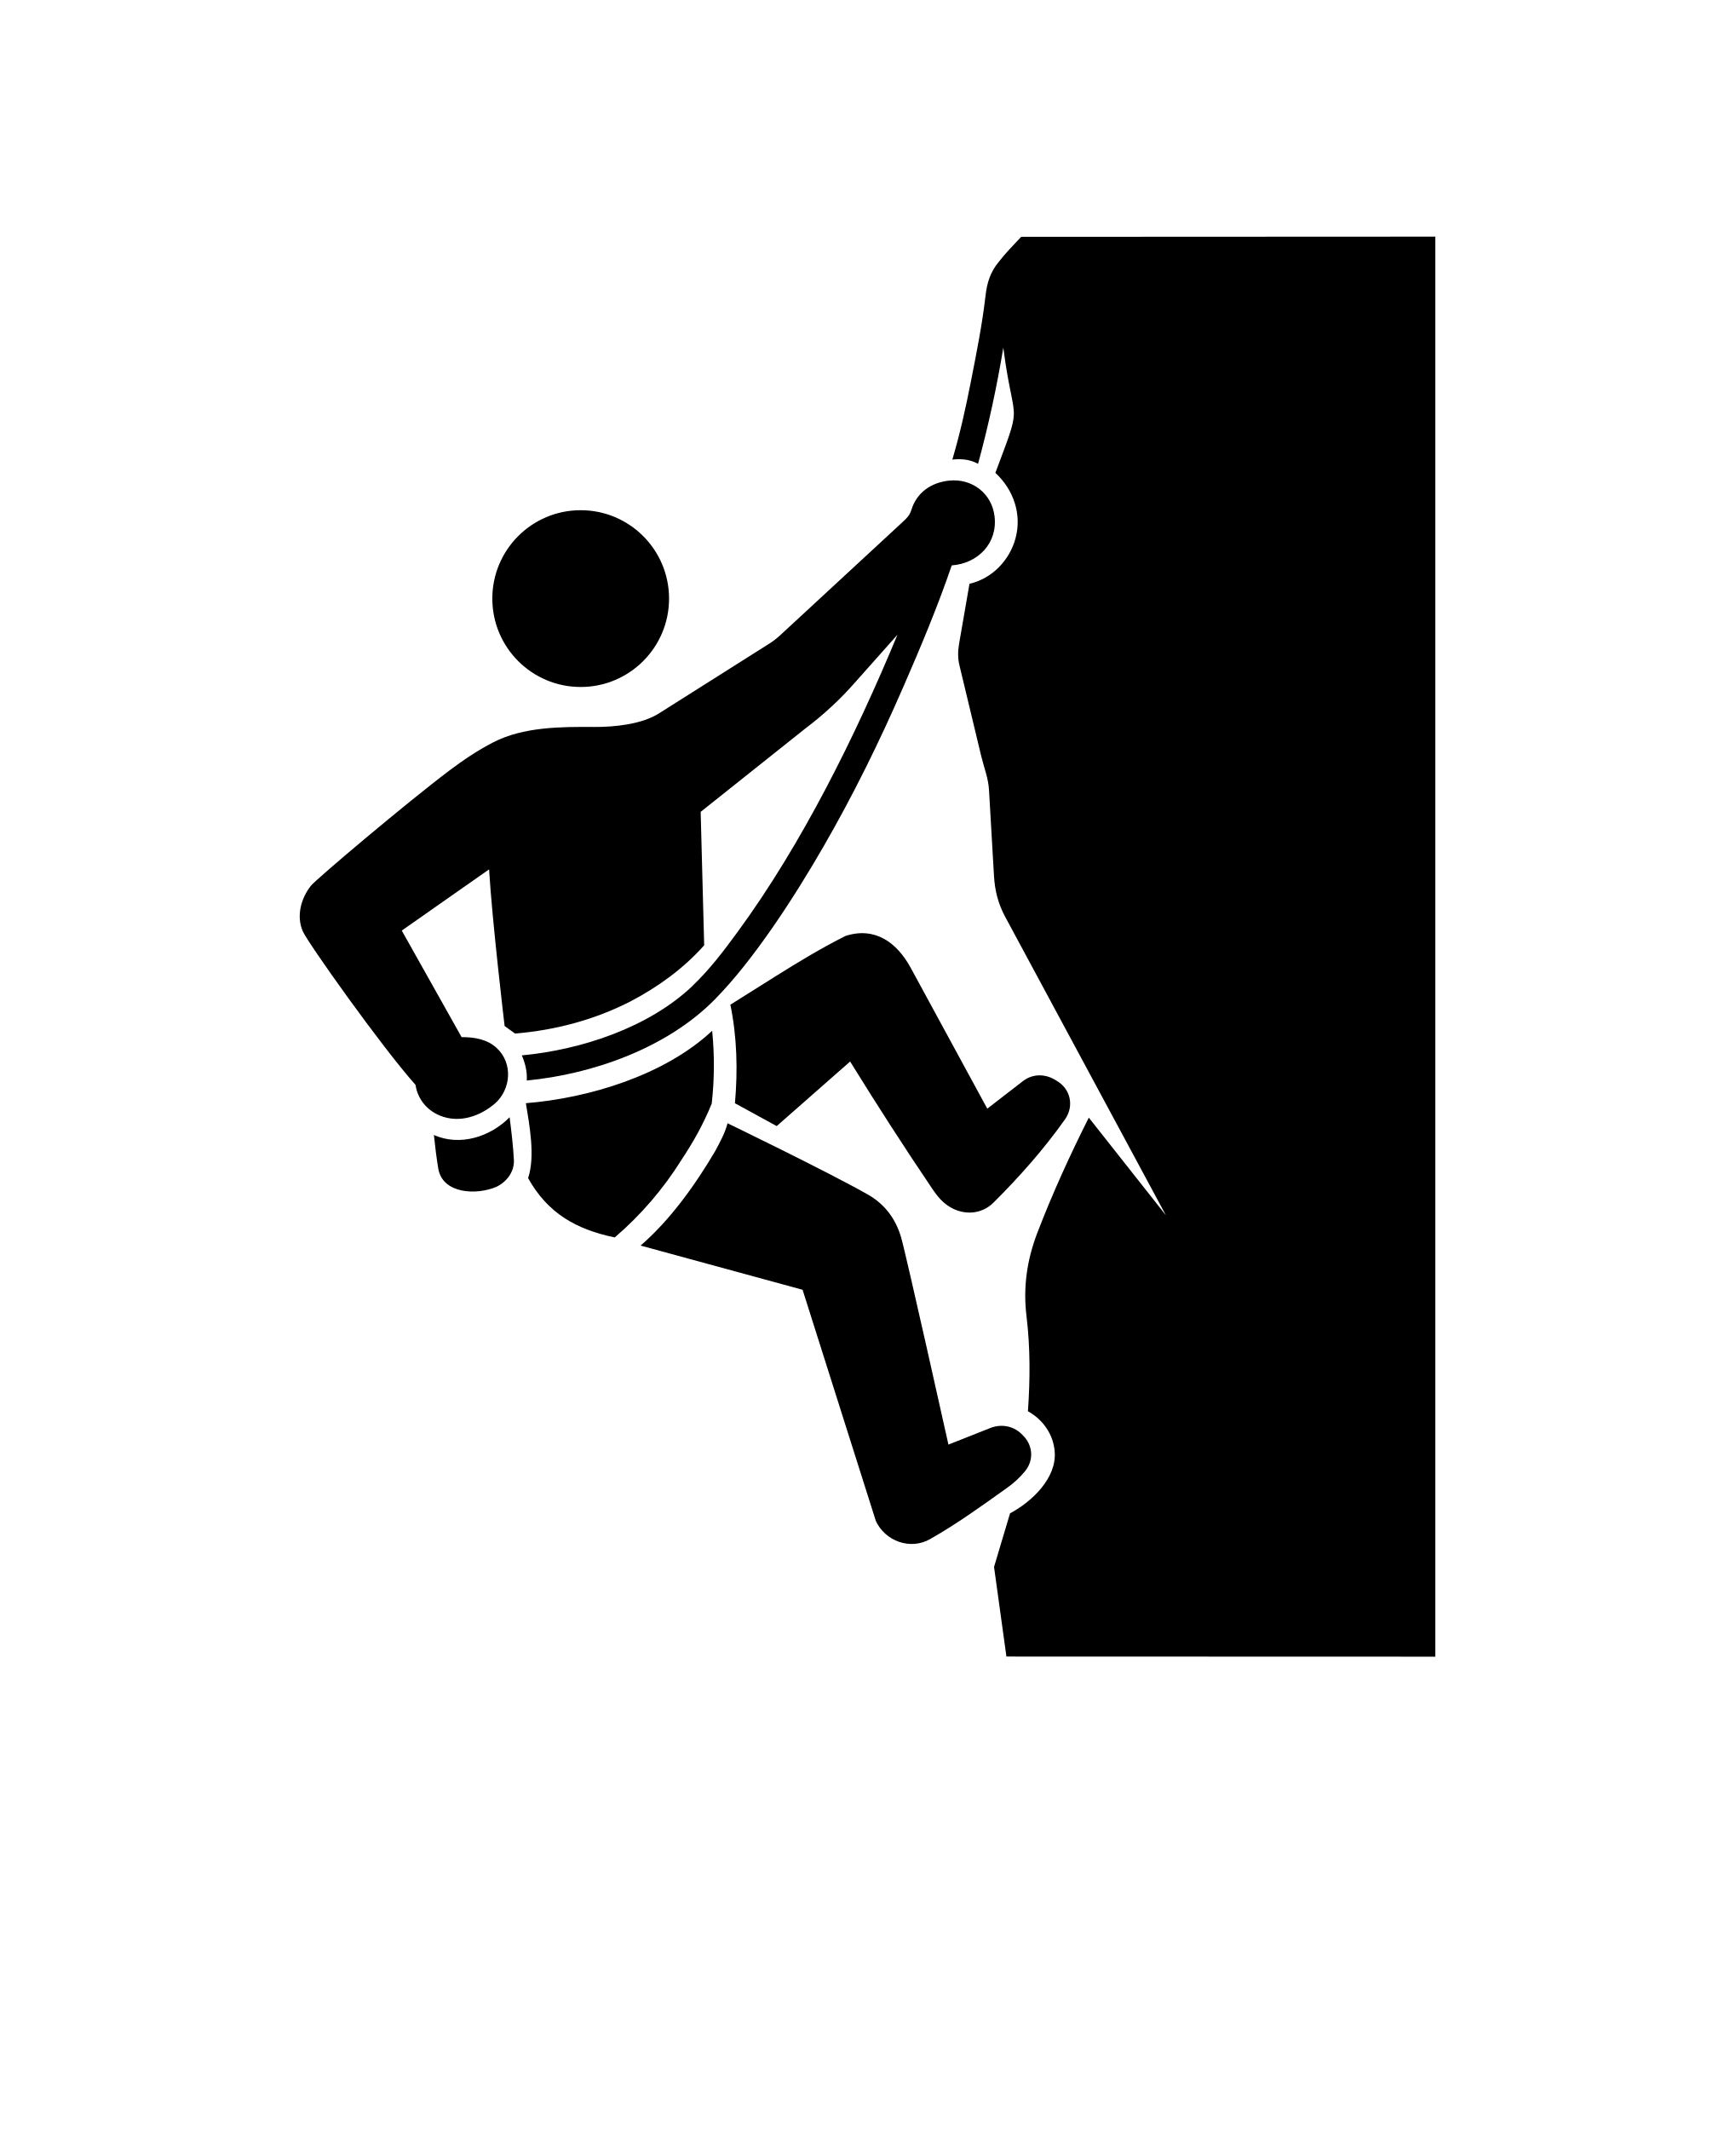
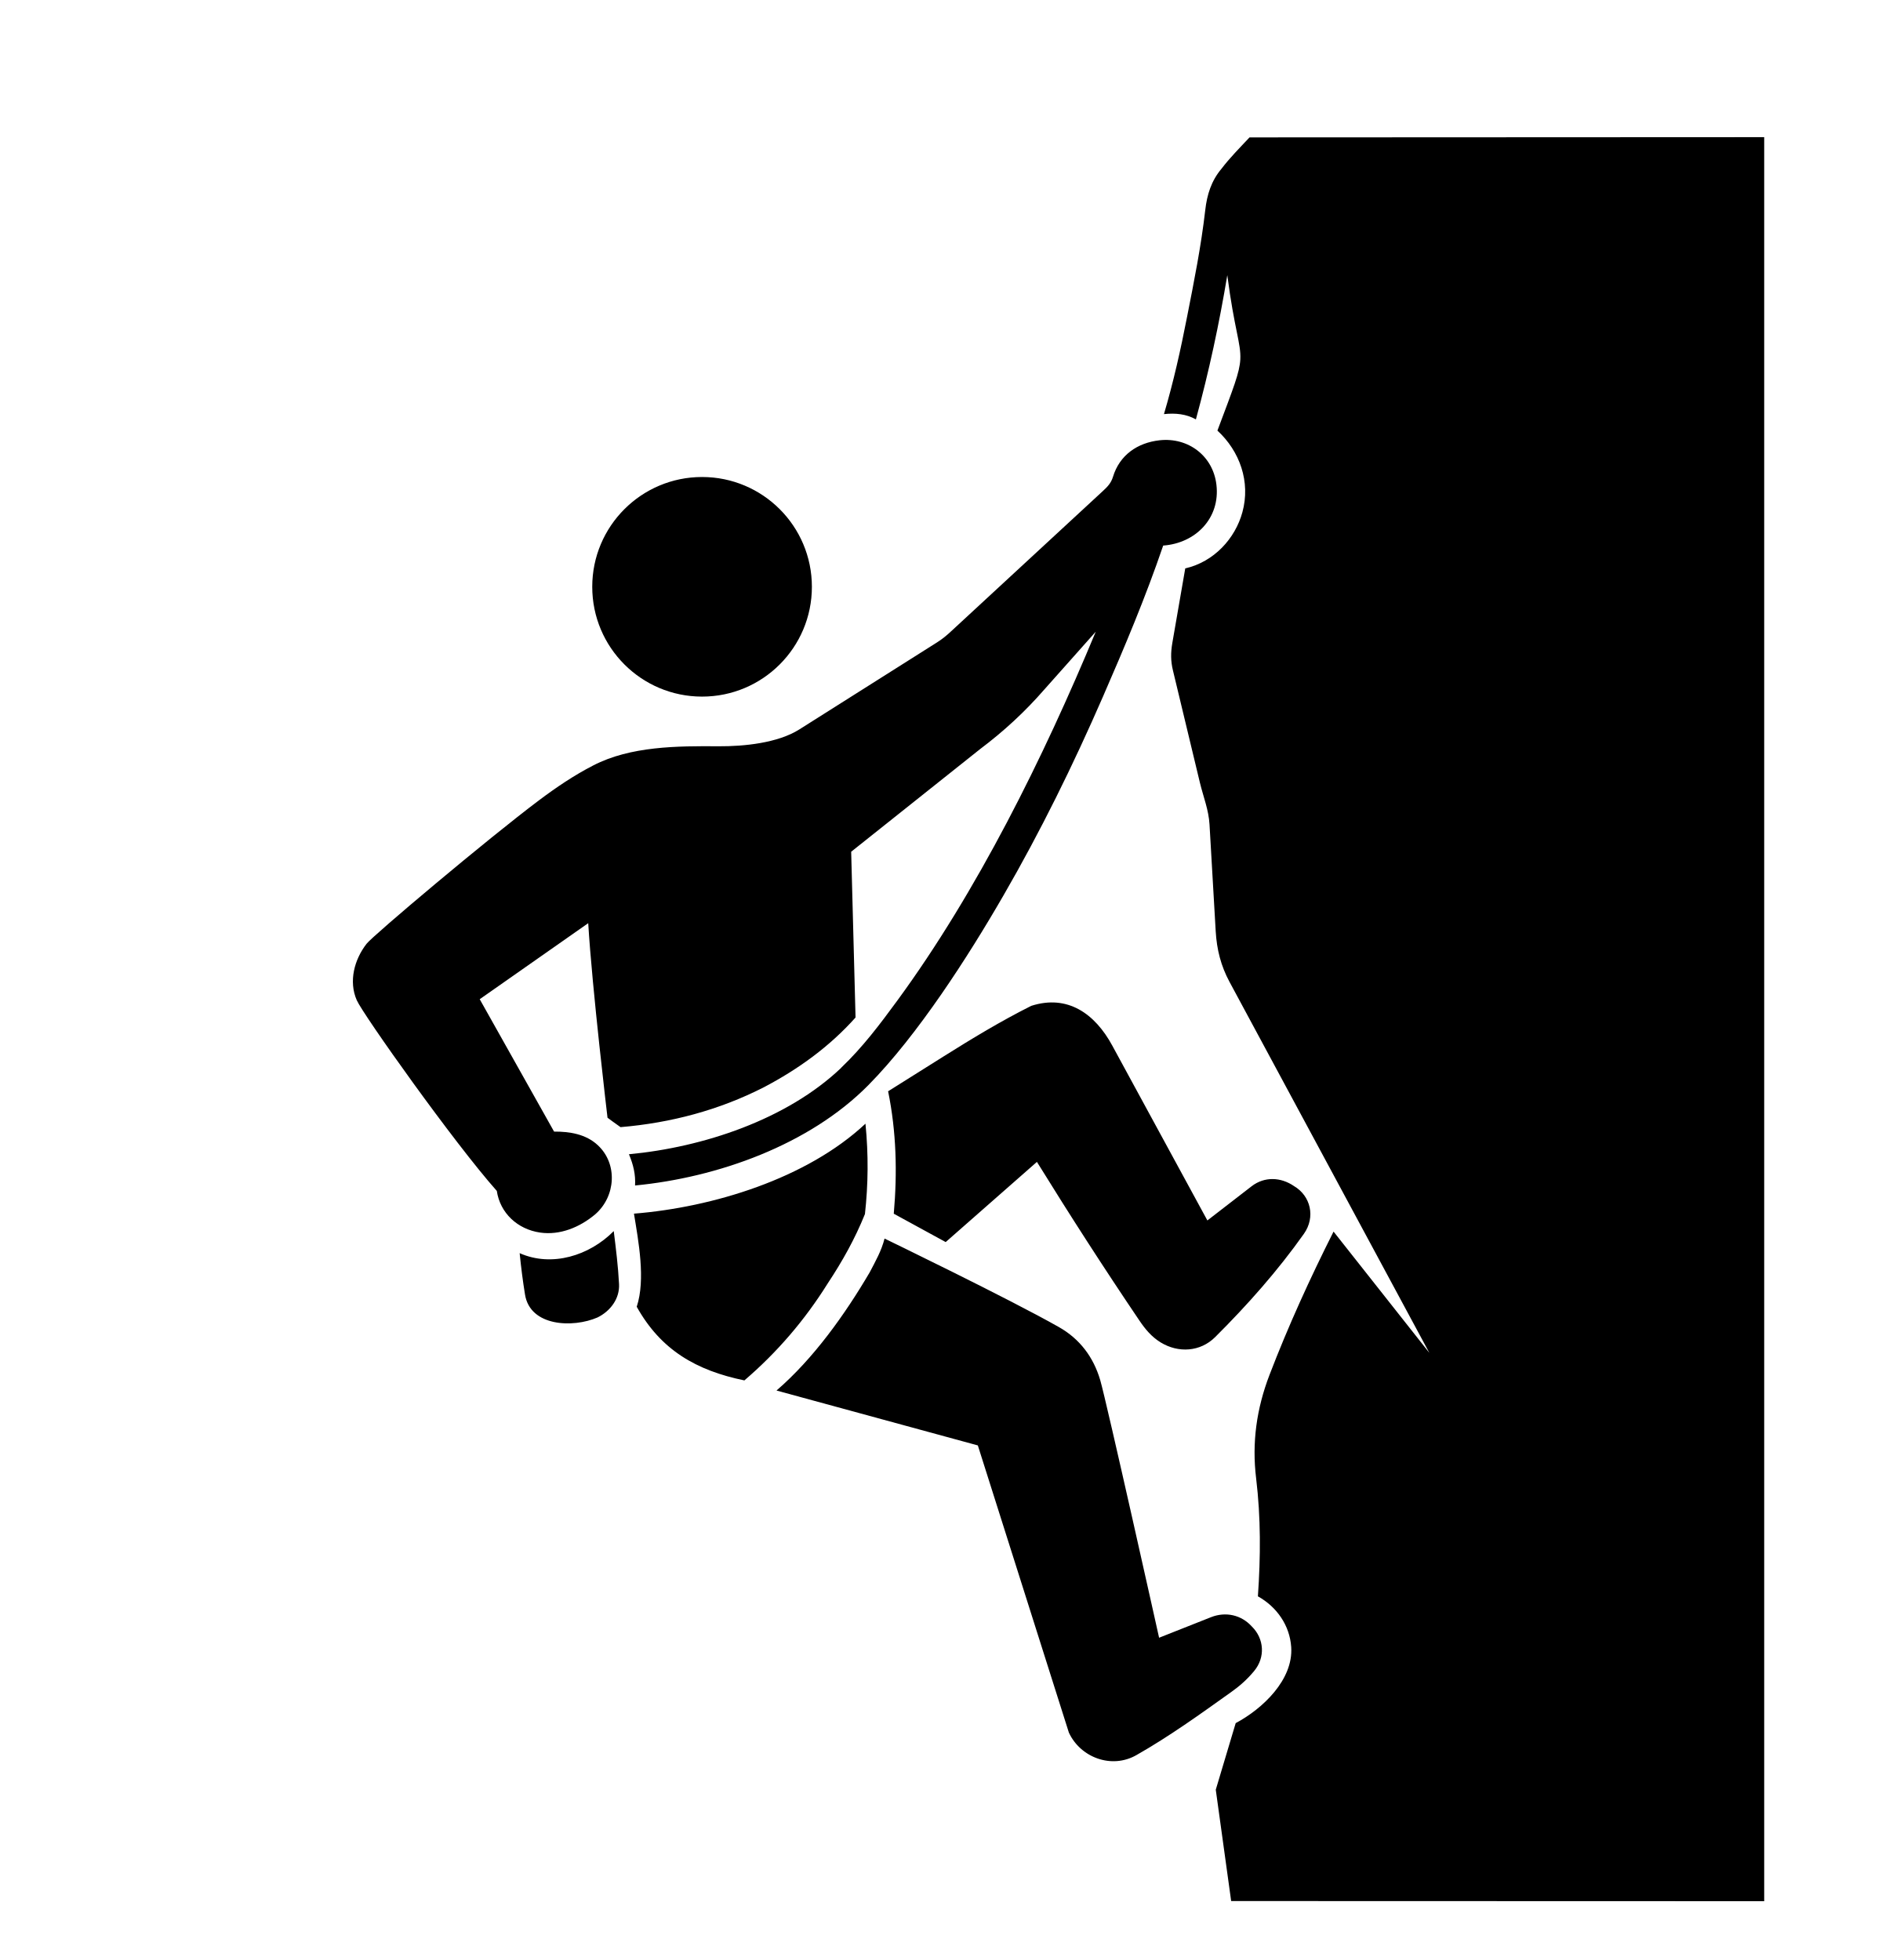
- <svg xmlns="http://www.w3.org/2000/svg" version="1.1" viewBox="-5.0 -10.0 110.0 135.0">
+ <svg xmlns="http://www.w3.org/2000/svg" version="1.1" viewBox="-4.0 -2.0 96.0 100.0">
  <path fill="currentColor" d="m86 95-27.199-0.008-0.785-5.68 1.016-3.398c1.371-0.727 2.945-2.215 2.832-3.879-0.074-1.102-0.727-2.047-1.699-2.59 0.141-2.027 0.152-4.004-0.09-6.016-0.223-1.828 0.023-3.559 0.68-5.277 0.961-2.504 2.062-4.918 3.269-7.316l4.887 6.188-10.195-18.93c-0.438-0.816-0.648-1.641-0.703-2.574l-0.316-5.453c-0.043-0.746-0.312-1.402-0.488-2.125l-1.379-5.742c-0.117-0.484-0.113-0.906-0.031-1.391l0.66-3.809c1.469-0.336 2.547-1.523 2.914-2.863 0.43-1.562-0.141-3.125-1.273-4.168 0.82-2.188 1.133-2.953 1.168-3.641 0.039-0.812-0.305-1.512-0.664-4.289-0.414 2.484-0.93 4.898-1.602 7.359-0.496-0.277-1.039-0.332-1.629-0.27 0.492-1.664 0.852-3.289 1.18-4.969 0.359-1.824 0.715-3.598 0.926-5.438 0.09-0.793 0.309-1.492 0.824-2.106 0.43-0.566 0.93-1.066 1.434-1.605l26.254-0.012v90zm-47.09-42.52c-2.777 2.648-7.066 4.059-10.828 4.41 0.227 0.539 0.344 1.039 0.312 1.594 4.215-0.406 8.887-2.07 11.898-5.117 2.519-2.551 5.09-6.555 6.894-9.68 1.895-3.277 3.562-6.668 5.074-10.141 1.109-2.543 2.176-5.078 3.074-7.711 1.66-0.121 2.918-1.402 2.715-3.106-0.172-1.469-1.438-2.426-2.898-2.266-1.129 0.125-2.043 0.754-2.379 1.867-0.098 0.316-0.273 0.5-0.523 0.73l-7.707 7.125c-0.242 0.227-0.461 0.41-0.738 0.586l-7.031 4.445c-1.098 0.695-2.828 0.867-4.106 0.859-2.121-0.016-4.504-0.008-6.41 0.98-0.984 0.508-1.867 1.105-2.758 1.773-2.641 1.984-8.461 6.891-8.797 7.32-0.629 0.805-0.926 1.922-0.504 2.883 0.32 0.73 4.973 7.289 7.144 9.73 0.168 1.129 1.055 1.957 2.207 2.125 1.016 0.148 2.027-0.27 2.812-0.93 1.051-0.914 1.16-2.578 0.129-3.531-0.605-0.562-1.426-0.695-2.227-0.691l-3.793-6.754 5.535-3.879c0.199 3.336 0.984 9.926 0.984 9.926s0.5 0.371 0.664 0.48c2.562-0.215 5.027-0.867 7.32-2.039 1.746-0.918 3.344-2.07 4.668-3.555l-0.223-8.457 6.578-5.238c1.215-0.914 2.289-1.906 3.285-3.051l2.613-2.938c-2.672 6.434-6.051 13.262-10.125 18.824-0.887 1.211-1.77 2.383-2.856 3.418zm21.062 30.777c0.582-0.699 0.512-1.652-0.113-2.269-0.543-0.602-1.344-0.773-2.09-0.477l-2.644 1.047s-2.68-12.043-3.004-13.148c-0.344-1.164-1.035-2.094-2.102-2.699-2.551-1.449-8.898-4.519-8.898-4.519-0.16 0.629-0.461 1.156-0.762 1.73-1.258 2.141-2.859 4.391-4.75 6.023l10.27 2.801 4.644 14.652c0.59 1.273 2.18 1.871 3.445 1.148 1.684-0.957 3.25-2.086 4.832-3.215 0.445-0.316 0.82-0.648 1.172-1.074zm-15.727-21.891 4.648-4.086c1.695 2.742 3.426 5.43 5.227 8.094 0.301 0.445 0.621 0.832 1.086 1.117 0.902 0.551 2.019 0.484 2.777-0.27 1.645-1.637 3.195-3.387 4.527-5.269 0.605-0.855 0.348-1.938-0.504-2.438-0.672-0.461-1.504-0.496-2.16 0.008l-2.258 1.746-4.856-8.93c-0.875-1.609-2.266-2.617-4.129-2.019-1.555 0.781-2.992 1.652-4.461 2.574l-2.84 1.785c0.422 2.066 0.473 4.144 0.289 6.246l2.652 1.449zm-4.125-1.422c0.168-1.523 0.184-3.023 0.027-4.613-3 2.809-7.801 4.269-11.809 4.59 0.227 1.398 0.602 3.356 0.141 4.75 1.234 2.211 3.035 3.25 5.492 3.758 1.672-1.434 3.082-3.078 4.246-4.941 0.75-1.133 1.387-2.269 1.902-3.543zm-17.613 1.992c0.074 0.734 0.16 1.41 0.273 2.109 0.262 1.641 2.453 1.715 3.699 1.172 0.652-0.32 1.137-0.957 1.098-1.703-0.047-0.91-0.156-1.785-0.27-2.703-1.238 1.254-3.16 1.855-4.801 1.125zm9.305-28.395c3.094 0 5.602-2.508 5.602-5.602s-2.508-5.602-5.602-5.602-5.602 2.508-5.602 5.602 2.508 5.602 5.602 5.602z" />
</svg>
